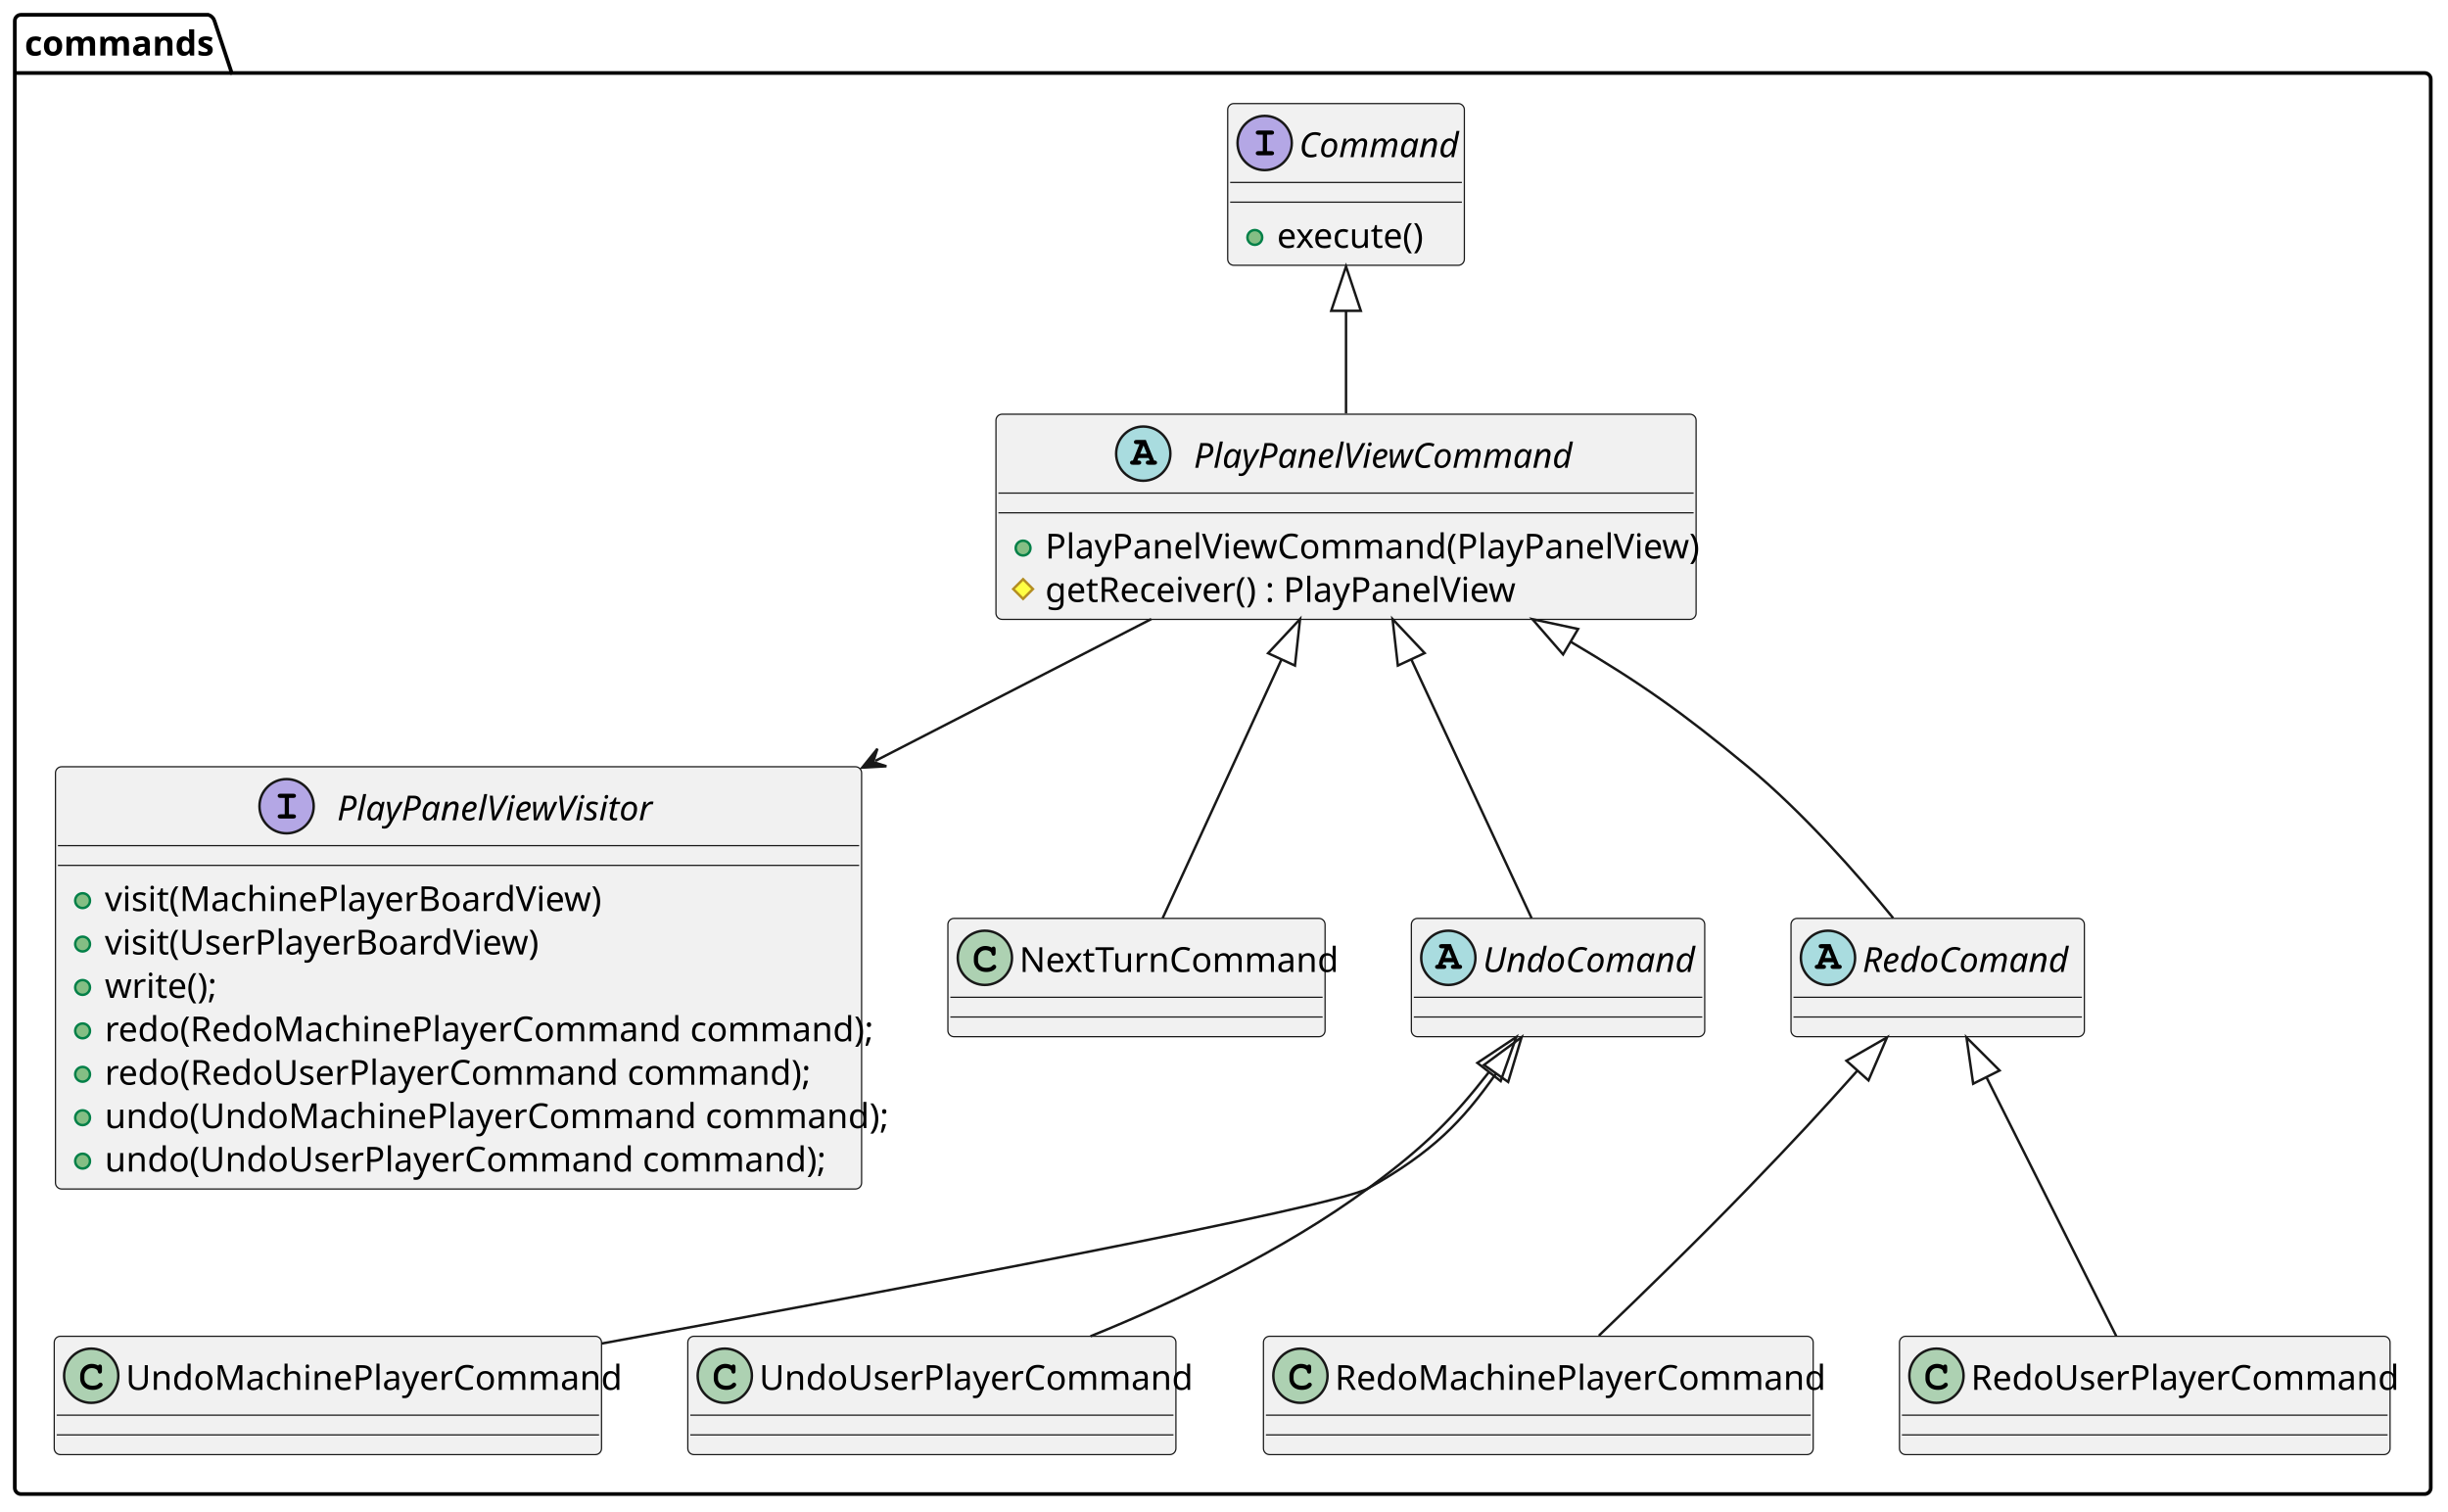
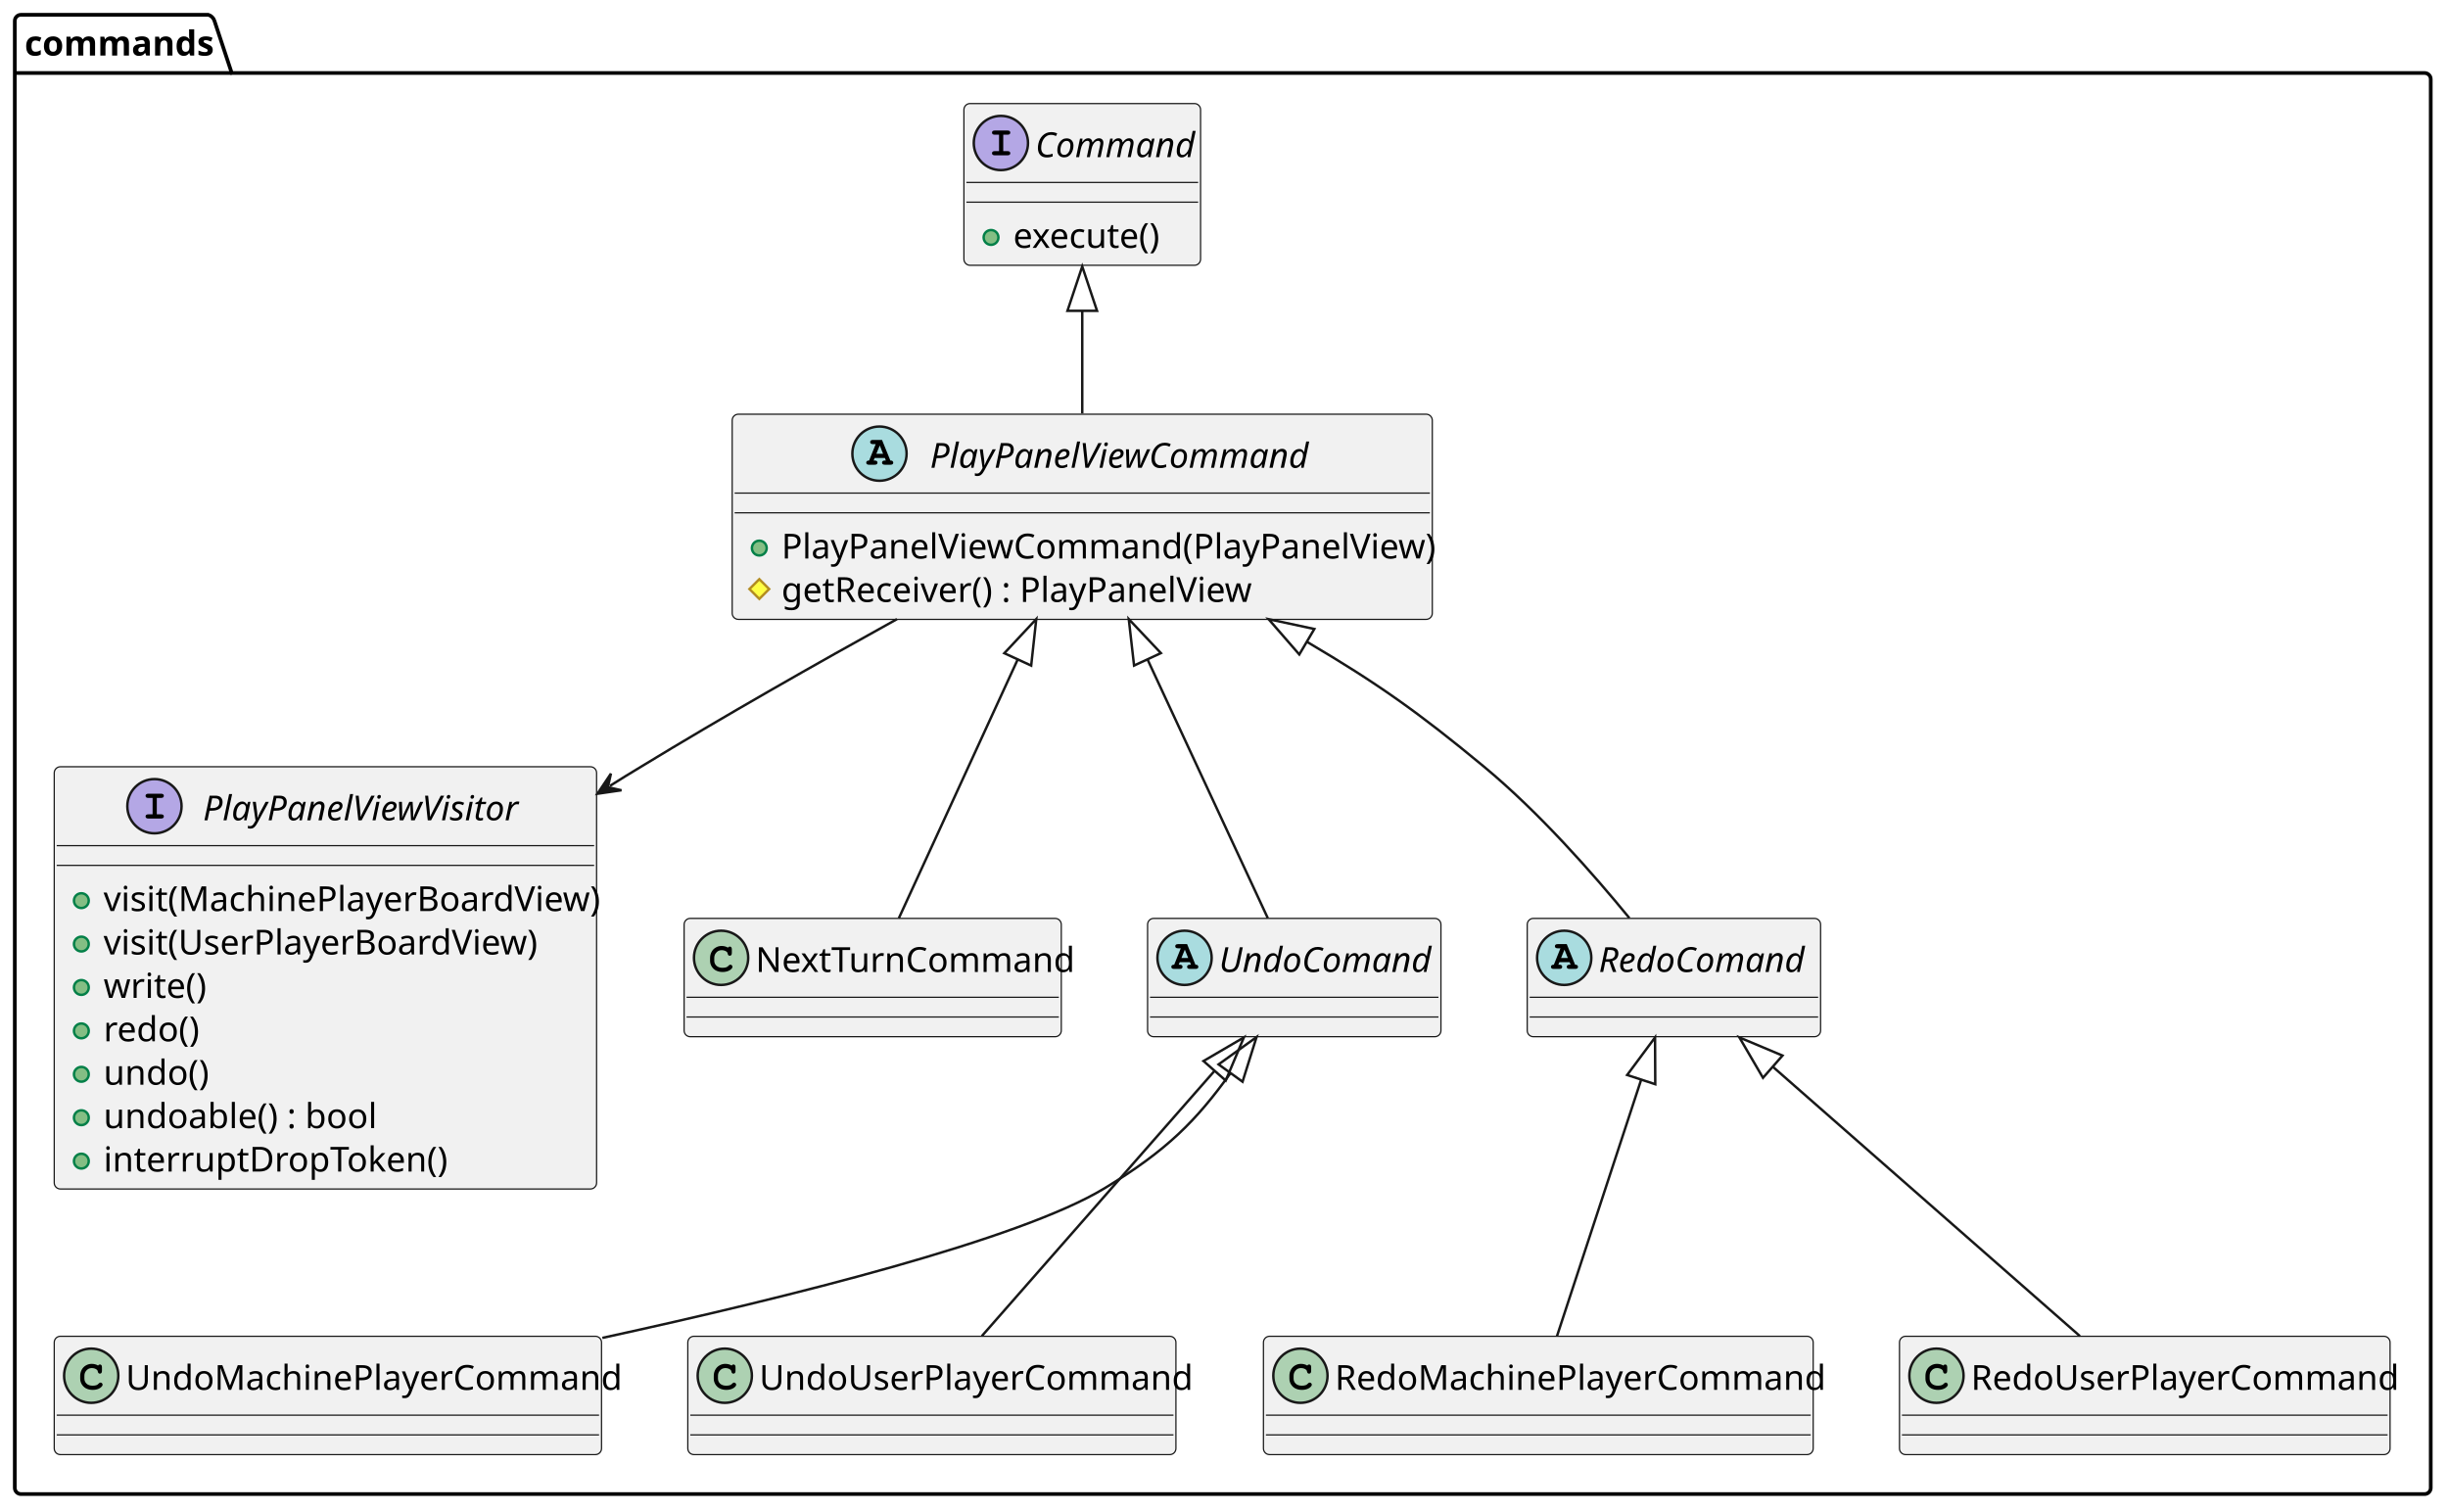
<svg xmlns="http://www.w3.org/2000/svg" contentStyleType="text/css" height="613px" preserveAspectRatio="none" style="width:993px;height:613px;background:#FFFFFF;" version="1.1" viewBox="0 0 993 613" width="993px" zoomAndPan="magnify">
  <defs />
  <g>
    <g id="cluster_commands">
      <path d="M8.5,6 L84.5,6 A3.75,3.75 0 0 1 87,8.5 L94,29.609 L983.5,29.609 A2.5,2.5 0 0 1 986,32.109 L986,603.5 A2.5,2.5 0 0 1 983.5,606 L8.5,606 A2.5,2.5 0 0 1 6,603.5 L6,8.5 A2.5,2.5 0 0 1 8.5,6 " fill="none" style="stroke:#000000;stroke-width:1.5;" />
      <line style="stroke:#000000;stroke-width:1.5;" x1="6" x2="94" y1="29.609" y2="29.609" />
      <text fill="#000000" font-family="sans-serif" font-size="14" font-weight="bold" lengthAdjust="spacing" textLength="75" x="10" y="22.533">commands</text>
    </g>
    <g id="elem_PlayPanelViewVisitor">
-       <rect codeLine="2" fill="#F1F1F1" height="171.266" id="PlayPanelViewVisitor" rx="2.5" ry="2.5" style="stroke:#181818;stroke-width:0.5;" width="327" x="22.5" y="311" />
-       <ellipse cx="116.25" cy="327" fill="#B4A7E5" rx="11" ry="11" style="stroke:#181818;stroke-width:1.0;" />
-       <path d="M117.203,323.641 L117.203,330.297 L118.922,330.297 Q119.531,330.297 119.797,330.531 Q120.062,330.766 120.062,331.156 Q120.062,331.531 119.797,331.766 Q119.531,332 118.922,332 L113.781,332 Q113.172,332 112.906,331.766 Q112.641,331.531 112.641,331.141 Q112.641,330.766 112.906,330.531 Q113.172,330.297 113.781,330.297 L115.5,330.297 L115.5,323.641 L113.781,323.641 Q113.172,323.641 112.906,323.406 Q112.641,323.172 112.641,322.781 Q112.641,322.406 112.906,322.172 Q113.172,321.938 113.781,321.938 L118.922,321.938 Q119.531,321.938 119.797,322.172 Q120.062,322.406 120.062,322.781 Q120.062,323.172 119.797,323.406 Q119.531,323.641 118.922,323.641 L117.203,323.641 Z " fill="#000000" />
-       <text fill="#000000" font-family="sans-serif" font-size="14" font-style="italic" lengthAdjust="spacing" textLength="131" x="136.75" y="332.728">PlayPanelViewVisitor</text>
-       <line style="stroke:#181818;stroke-width:0.5;" x1="23.5" x2="348.5" y1="343" y2="343" />
-       <line style="stroke:#181818;stroke-width:0.5;" x1="23.5" x2="348.5" y1="351" y2="351" />
-       <ellipse cx="33.5" cy="365.305" fill="#84BE84" rx="3" ry="3" style="stroke:#038048;stroke-width:1.0;" />
-       <text fill="#000000" font-family="sans-serif" font-size="14" lengthAdjust="spacing" textLength="194" x="42.5" y="369.533">visit(MachinePlayerBoardView)</text>
-       <ellipse cx="33.5" cy="382.914" fill="#84BE84" rx="3" ry="3" style="stroke:#038048;stroke-width:1.0;" />
-       <text fill="#000000" font-family="sans-serif" font-size="14" lengthAdjust="spacing" textLength="170" x="42.5" y="387.143">visit(UserPlayerBoardView)</text>
-       <ellipse cx="33.5" cy="400.523" fill="#84BE84" rx="3" ry="3" style="stroke:#038048;stroke-width:1.0;" />
-       <text fill="#000000" font-family="sans-serif" font-size="14" lengthAdjust="spacing" textLength="43" x="42.5" y="404.752">write();</text>
-       <ellipse cx="33.5" cy="418.133" fill="#84BE84" rx="3" ry="3" style="stroke:#038048;stroke-width:1.0;" />
-       <text fill="#000000" font-family="sans-serif" font-size="14" lengthAdjust="spacing" textLength="299" x="42.5" y="422.361">redo(RedoMachinePlayerCommand command);</text>
-       <ellipse cx="33.5" cy="435.742" fill="#84BE84" rx="3" ry="3" style="stroke:#038048;stroke-width:1.0;" />
-       <text fill="#000000" font-family="sans-serif" font-size="14" lengthAdjust="spacing" textLength="275" x="42.5" y="439.971">redo(RedoUserPlayerCommand command);</text>
-       <ellipse cx="33.5" cy="453.352" fill="#84BE84" rx="3" ry="3" style="stroke:#038048;stroke-width:1.0;" />
-       <text fill="#000000" font-family="sans-serif" font-size="14" lengthAdjust="spacing" textLength="301" x="42.5" y="457.58">undo(UndoMachinePlayerCommand command);</text>
-       <ellipse cx="33.5" cy="470.961" fill="#84BE84" rx="3" ry="3" style="stroke:#038048;stroke-width:1.0;" />
-       <text fill="#000000" font-family="sans-serif" font-size="14" lengthAdjust="spacing" textLength="277" x="42.5" y="475.19">undo(UndoUserPlayerCommand command);</text>
+       <rect codeLine="2" fill="#F1F1F1" height="171.266" id="PlayPanelViewVisitor" rx="2.5" ry="2.5" style="stroke:#181818;stroke-width:0.5;" width="220" x="22" y="311" />
+       <ellipse cx="62.65" cy="327" fill="#B4A7E5" rx="11" ry="11" style="stroke:#181818;stroke-width:1.0;" />
+       <path d="M63.603,323.641 L63.603,330.297 L65.322,330.297 Q65.931,330.297 66.197,330.531 Q66.463,330.766 66.463,331.156 Q66.463,331.531 66.197,331.766 Q65.931,332 65.322,332 L60.181,332 Q59.572,332 59.306,331.766 Q59.041,331.531 59.041,331.141 Q59.041,330.766 59.306,330.531 Q59.572,330.297 60.181,330.297 L61.9,330.297 L61.9,323.641 L60.181,323.641 Q59.572,323.641 59.306,323.406 Q59.041,323.172 59.041,322.781 Q59.041,322.406 59.306,322.172 Q59.572,321.938 60.181,321.938 L65.322,321.938 Q65.931,321.938 66.197,322.172 Q66.463,322.406 66.463,322.781 Q66.463,323.172 66.197,323.406 Q65.931,323.641 65.322,323.641 L63.603,323.641 Z " fill="#000000" />
+       <text fill="#000000" font-family="sans-serif" font-size="14" font-style="italic" lengthAdjust="spacing" textLength="131" x="82.35" y="332.728">PlayPanelViewVisitor</text>
+       <line style="stroke:#181818;stroke-width:0.5;" x1="23" x2="241" y1="343" y2="343" />
+       <line style="stroke:#181818;stroke-width:0.5;" x1="23" x2="241" y1="351" y2="351" />
+       <ellipse cx="33" cy="365.305" fill="#84BE84" rx="3" ry="3" style="stroke:#038048;stroke-width:1.0;" />
+       <text fill="#000000" font-family="sans-serif" font-size="14" lengthAdjust="spacing" textLength="194" x="42" y="369.533">visit(MachinePlayerBoardView)</text>
+       <ellipse cx="33" cy="382.914" fill="#84BE84" rx="3" ry="3" style="stroke:#038048;stroke-width:1.0;" />
+       <text fill="#000000" font-family="sans-serif" font-size="14" lengthAdjust="spacing" textLength="170" x="42" y="387.143">visit(UserPlayerBoardView)</text>
+       <ellipse cx="33" cy="400.523" fill="#84BE84" rx="3" ry="3" style="stroke:#038048;stroke-width:1.0;" />
+       <text fill="#000000" font-family="sans-serif" font-size="14" lengthAdjust="spacing" textLength="39" x="42" y="404.752">write()</text>
+       <ellipse cx="33" cy="418.133" fill="#84BE84" rx="3" ry="3" style="stroke:#038048;stroke-width:1.0;" />
+       <text fill="#000000" font-family="sans-serif" font-size="14" lengthAdjust="spacing" textLength="39" x="42" y="422.361">redo()</text>
+       <ellipse cx="33" cy="435.742" fill="#84BE84" rx="3" ry="3" style="stroke:#038048;stroke-width:1.0;" />
+       <text fill="#000000" font-family="sans-serif" font-size="14" lengthAdjust="spacing" textLength="42" x="42" y="439.971">undo()</text>
+       <ellipse cx="33" cy="453.352" fill="#84BE84" rx="3" ry="3" style="stroke:#038048;stroke-width:1.0;" />
+       <text fill="#000000" font-family="sans-serif" font-size="14" lengthAdjust="spacing" textLength="108" x="42" y="457.58">undoable() : bool</text>
+       <ellipse cx="33" cy="470.961" fill="#84BE84" rx="3" ry="3" style="stroke:#038048;stroke-width:1.0;" />
+       <text fill="#000000" font-family="sans-serif" font-size="14" lengthAdjust="spacing" textLength="134" x="42" y="475.19">interruptDropToken()</text>
    </g>
    <g id="elem_Command">
-       <rect codeLine="12" fill="#F1F1F1" height="65.609" id="Command" rx="2.5" ry="2.5" style="stroke:#181818;stroke-width:0.5;" width="96" x="498" y="42" />
-       <ellipse cx="513" cy="58" fill="#B4A7E5" rx="11" ry="11" style="stroke:#181818;stroke-width:1.0;" />
-       <path d="M513.953,54.641 L513.953,61.297 L515.672,61.297 Q516.281,61.297 516.547,61.531 Q516.812,61.766 516.812,62.156 Q516.812,62.531 516.547,62.766 Q516.281,63 515.672,63 L510.531,63 Q509.922,63 509.656,62.766 Q509.391,62.531 509.391,62.141 Q509.391,61.766 509.656,61.531 Q509.922,61.297 510.531,61.297 L512.25,61.297 L512.25,54.641 L510.531,54.641 Q509.922,54.641 509.656,54.406 Q509.391,54.172 509.391,53.781 Q509.391,53.406 509.656,53.172 Q509.922,52.938 510.531,52.938 L515.672,52.938 Q516.281,52.938 516.547,53.172 Q516.812,53.406 516.812,53.781 Q516.812,54.172 516.547,54.406 Q516.281,54.641 515.672,54.641 L513.953,54.641 Z " fill="#000000" />
-       <text fill="#000000" font-family="sans-serif" font-size="14" font-style="italic" lengthAdjust="spacing" textLength="64" x="527" y="63.728">Command</text>
-       <line style="stroke:#181818;stroke-width:0.5;" x1="499" x2="593" y1="74" y2="74" />
-       <line style="stroke:#181818;stroke-width:0.5;" x1="499" x2="593" y1="82" y2="82" />
-       <ellipse cx="509" cy="96.305" fill="#84BE84" rx="3" ry="3" style="stroke:#038048;stroke-width:1.0;" />
-       <text fill="#000000" font-family="sans-serif" font-size="14" lengthAdjust="spacing" textLength="59" x="518" y="100.533">execute()</text>
+       <rect codeLine="12" fill="#F1F1F1" height="65.609" id="Command" rx="2.5" ry="2.5" style="stroke:#181818;stroke-width:0.5;" width="96" x="391" y="42" />
+       <ellipse cx="406" cy="58" fill="#B4A7E5" rx="11" ry="11" style="stroke:#181818;stroke-width:1.0;" />
+       <path d="M406.953,54.641 L406.953,61.297 L408.672,61.297 Q409.281,61.297 409.547,61.531 Q409.812,61.766 409.812,62.156 Q409.812,62.531 409.547,62.766 Q409.281,63 408.672,63 L403.531,63 Q402.922,63 402.656,62.766 Q402.391,62.531 402.391,62.141 Q402.391,61.766 402.656,61.531 Q402.922,61.297 403.531,61.297 L405.25,61.297 L405.25,54.641 L403.531,54.641 Q402.922,54.641 402.656,54.406 Q402.391,54.172 402.391,53.781 Q402.391,53.406 402.656,53.172 Q402.922,52.938 403.531,52.938 L408.672,52.938 Q409.281,52.938 409.547,53.172 Q409.812,53.406 409.812,53.781 Q409.812,54.172 409.547,54.406 Q409.281,54.641 408.672,54.641 L406.953,54.641 Z " fill="#000000" />
+       <text fill="#000000" font-family="sans-serif" font-size="14" font-style="italic" lengthAdjust="spacing" textLength="64" x="420" y="63.728">Command</text>
+       <line style="stroke:#181818;stroke-width:0.5;" x1="392" x2="486" y1="74" y2="74" />
+       <line style="stroke:#181818;stroke-width:0.5;" x1="392" x2="486" y1="82" y2="82" />
+       <ellipse cx="402" cy="96.305" fill="#84BE84" rx="3" ry="3" style="stroke:#038048;stroke-width:1.0;" />
+       <text fill="#000000" font-family="sans-serif" font-size="14" lengthAdjust="spacing" textLength="59" x="411" y="100.533">execute()</text>
    </g>
    <g id="elem_PlayPanelViewCommand">
-       <rect codeLine="15" fill="#F1F1F1" height="83.219" id="PlayPanelViewCommand" rx="2.5" ry="2.5" style="stroke:#181818;stroke-width:0.5;" width="284" x="404" y="168" />
-       <ellipse cx="463.75" cy="184" fill="#A9DCDF" rx="11" ry="11" style="stroke:#181818;stroke-width:1.0;" />
-       <path d="M465.938,185.766 L461.797,185.766 L461.375,186.797 L461.797,186.797 Q462.406,186.797 462.672,187.031 Q462.938,187.266 462.938,187.656 Q462.938,188.031 462.672,188.266 Q462.406,188.5 461.797,188.5 L459.5,188.5 Q458.891,188.5 458.641,188.266 Q458.375,188.031 458.375,187.641 Q458.375,187.266 458.656,187.031 Q458.922,186.781 459.547,186.797 L462.219,180.141 L461.109,180.141 Q460.5,180.141 460.234,179.906 Q459.969,179.672 459.969,179.281 Q459.969,178.906 460.234,178.672 Q460.5,178.438 461.109,178.438 L464.781,178.438 L468.172,186.797 Q468.766,186.797 468.953,186.938 Q469.344,187.203 469.344,187.656 Q469.344,188.031 469.078,188.266 Q468.828,188.5 468.219,188.5 L465.922,188.5 Q465.312,188.5 465.047,188.266 Q464.781,188.031 464.781,187.641 Q464.781,187.266 465.047,187.031 Q465.312,186.797 465.922,186.797 L466.344,186.797 L465.938,185.766 Z M465.219,184.062 L463.859,180.688 L462.484,184.062 L465.219,184.062 Z " fill="#000000" />
-       <text fill="#000000" font-family="sans-serif" font-size="14" font-style="italic" lengthAdjust="spacing" textLength="156" x="484.25" y="189.728">PlayPanelViewCommand</text>
-       <line style="stroke:#181818;stroke-width:0.5;" x1="405" x2="687" y1="200" y2="200" />
-       <line style="stroke:#181818;stroke-width:0.5;" x1="405" x2="687" y1="208" y2="208" />
-       <ellipse cx="415" cy="222.305" fill="#84BE84" rx="3" ry="3" style="stroke:#038048;stroke-width:1.0;" />
-       <text fill="#000000" font-family="sans-serif" font-size="14" lengthAdjust="spacing" textLength="258" x="424" y="226.533">PlayPanelViewCommand(PlayPanelView)</text>
-       <polygon fill="#FFFF44" points="415,234.914,419,238.914,415,242.914,411,238.914" style="stroke:#B38D22;stroke-width:1.0;" />
-       <text fill="#000000" font-family="sans-serif" font-size="14" lengthAdjust="spacing" textLength="190" x="424" y="244.143">getReceiver() : PlayPanelView</text>
+       <rect codeLine="15" fill="#F1F1F1" height="83.219" id="PlayPanelViewCommand" rx="2.5" ry="2.5" style="stroke:#181818;stroke-width:0.5;" width="284" x="297" y="168" />
+       <ellipse cx="356.75" cy="184" fill="#A9DCDF" rx="11" ry="11" style="stroke:#181818;stroke-width:1.0;" />
+       <path d="M358.938,185.766 L354.797,185.766 L354.375,186.797 L354.797,186.797 Q355.406,186.797 355.672,187.031 Q355.938,187.266 355.938,187.656 Q355.938,188.031 355.672,188.266 Q355.406,188.5 354.797,188.5 L352.5,188.5 Q351.891,188.5 351.641,188.266 Q351.375,188.031 351.375,187.641 Q351.375,187.266 351.656,187.031 Q351.922,186.781 352.547,186.797 L355.219,180.141 L354.109,180.141 Q353.5,180.141 353.234,179.906 Q352.969,179.672 352.969,179.281 Q352.969,178.906 353.234,178.672 Q353.5,178.438 354.109,178.438 L357.781,178.438 L361.172,186.797 Q361.766,186.797 361.953,186.938 Q362.344,187.203 362.344,187.656 Q362.344,188.031 362.078,188.266 Q361.828,188.5 361.219,188.5 L358.922,188.5 Q358.312,188.5 358.047,188.266 Q357.781,188.031 357.781,187.641 Q357.781,187.266 358.047,187.031 Q358.312,186.797 358.922,186.797 L359.344,186.797 L358.938,185.766 Z M358.219,184.062 L356.859,180.688 L355.484,184.062 L358.219,184.062 Z " fill="#000000" />
+       <text fill="#000000" font-family="sans-serif" font-size="14" font-style="italic" lengthAdjust="spacing" textLength="156" x="377.25" y="189.728">PlayPanelViewCommand</text>
+       <line style="stroke:#181818;stroke-width:0.5;" x1="298" x2="580" y1="200" y2="200" />
+       <line style="stroke:#181818;stroke-width:0.5;" x1="298" x2="580" y1="208" y2="208" />
+       <ellipse cx="308" cy="222.305" fill="#84BE84" rx="3" ry="3" style="stroke:#038048;stroke-width:1.0;" />
+       <text fill="#000000" font-family="sans-serif" font-size="14" lengthAdjust="spacing" textLength="258" x="317" y="226.533">PlayPanelViewCommand(PlayPanelView)</text>
+       <polygon fill="#FFFF44" points="308,234.914,312,238.914,308,242.914,304,238.914" style="stroke:#B38D22;stroke-width:1.0;" />
+       <text fill="#000000" font-family="sans-serif" font-size="14" lengthAdjust="spacing" textLength="190" x="317" y="244.143">getReceiver() : PlayPanelView</text>
    </g>
    <g id="elem_NextTurnCommand">
-       <rect codeLine="20" fill="#F1F1F1" height="48" id="NextTurnCommand" rx="2.5" ry="2.5" style="stroke:#181818;stroke-width:0.5;" width="153" x="384.5" y="372.5" />
-       <ellipse cx="399.5" cy="388.5" fill="#ADD1B2" rx="11" ry="11" style="stroke:#181818;stroke-width:1.0;" />
-       <path d="M402.266,384.375 Q402.422,384.156 402.609,384.047 Q402.797,383.938 403.016,383.938 Q403.391,383.938 403.625,384.203 Q403.859,384.453 403.859,385.062 L403.859,386.516 Q403.859,387.125 403.625,387.391 Q403.391,387.656 403.016,387.656 Q402.672,387.656 402.469,387.453 Q402.266,387.266 402.156,386.75 Q402.109,386.391 401.922,386.203 Q401.594,385.828 400.984,385.609 Q400.375,385.391 399.75,385.391 Q398.984,385.391 398.344,385.719 Q397.719,386.047 397.219,386.797 Q396.734,387.547 396.734,388.578 L396.734,389.672 Q396.734,390.906 397.625,391.734 Q398.516,392.547 400.109,392.547 Q401.047,392.547 401.703,392.297 Q402.094,392.141 402.516,391.703 Q402.781,391.438 402.922,391.359 Q403.078,391.281 403.281,391.281 Q403.609,391.281 403.859,391.547 Q404.125,391.797 404.125,392.141 Q404.125,392.484 403.781,392.891 Q403.281,393.469 402.484,393.797 Q401.406,394.25 400.109,394.25 Q398.594,394.25 397.391,393.625 Q396.406,393.125 395.719,392.062 Q395.031,390.984 395.031,389.703 L395.031,388.547 Q395.031,387.219 395.641,386.078 Q396.266,384.922 397.359,384.312 Q398.453,383.688 399.688,383.688 Q400.422,383.688 401.062,383.859 Q401.719,384.016 402.266,384.375 Z " fill="#000000" />
-       <text fill="#000000" font-family="sans-serif" font-size="14" lengthAdjust="spacing" textLength="121" x="413.5" y="394.228">NextTurnCommand</text>
-       <line style="stroke:#181818;stroke-width:0.5;" x1="385.5" x2="536.5" y1="404.5" y2="404.5" />
-       <line style="stroke:#181818;stroke-width:0.5;" x1="385.5" x2="536.5" y1="412.5" y2="412.5" />
+       <rect codeLine="20" fill="#F1F1F1" height="48" id="NextTurnCommand" rx="2.5" ry="2.5" style="stroke:#181818;stroke-width:0.5;" width="153" x="277.5" y="372.5" />
+       <ellipse cx="292.5" cy="388.5" fill="#ADD1B2" rx="11" ry="11" style="stroke:#181818;stroke-width:1.0;" />
+       <path d="M295.266,384.375 Q295.422,384.156 295.609,384.047 Q295.797,383.938 296.016,383.938 Q296.391,383.938 296.625,384.203 Q296.859,384.453 296.859,385.062 L296.859,386.516 Q296.859,387.125 296.625,387.391 Q296.391,387.656 296.016,387.656 Q295.672,387.656 295.469,387.453 Q295.266,387.266 295.156,386.75 Q295.109,386.391 294.922,386.203 Q294.594,385.828 293.984,385.609 Q293.375,385.391 292.75,385.391 Q291.984,385.391 291.344,385.719 Q290.719,386.047 290.219,386.797 Q289.734,387.547 289.734,388.578 L289.734,389.672 Q289.734,390.906 290.625,391.734 Q291.516,392.547 293.109,392.547 Q294.047,392.547 294.703,392.297 Q295.094,392.141 295.516,391.703 Q295.781,391.438 295.922,391.359 Q296.078,391.281 296.281,391.281 Q296.609,391.281 296.859,391.547 Q297.125,391.797 297.125,392.141 Q297.125,392.484 296.781,392.891 Q296.281,393.469 295.484,393.797 Q294.406,394.25 293.109,394.25 Q291.594,394.25 290.391,393.625 Q289.406,393.125 288.719,392.062 Q288.031,390.984 288.031,389.703 L288.031,388.547 Q288.031,387.219 288.641,386.078 Q289.266,384.922 290.359,384.312 Q291.453,383.688 292.688,383.688 Q293.422,383.688 294.062,383.859 Q294.719,384.016 295.266,384.375 Z " fill="#000000" />
+       <text fill="#000000" font-family="sans-serif" font-size="14" lengthAdjust="spacing" textLength="121" x="306.5" y="394.228">NextTurnCommand</text>
+       <line style="stroke:#181818;stroke-width:0.5;" x1="278.5" x2="429.5" y1="404.5" y2="404.5" />
+       <line style="stroke:#181818;stroke-width:0.5;" x1="278.5" x2="429.5" y1="412.5" y2="412.5" />
    </g>
    <g id="elem_UndoComand">
-       <rect codeLine="21" fill="#F1F1F1" height="48" id="UndoComand" rx="2.5" ry="2.5" style="stroke:#181818;stroke-width:0.5;" width="119" x="572.5" y="372.5" />
-       <ellipse cx="587.5" cy="388.5" fill="#A9DCDF" rx="11" ry="11" style="stroke:#181818;stroke-width:1.0;" />
-       <path d="M589.688,390.266 L585.547,390.266 L585.125,391.297 L585.547,391.297 Q586.156,391.297 586.422,391.531 Q586.688,391.766 586.688,392.156 Q586.688,392.531 586.422,392.766 Q586.156,393 585.547,393 L583.25,393 Q582.641,393 582.391,392.766 Q582.125,392.531 582.125,392.141 Q582.125,391.766 582.406,391.531 Q582.672,391.281 583.297,391.297 L585.969,384.641 L584.859,384.641 Q584.25,384.641 583.984,384.406 Q583.719,384.172 583.719,383.781 Q583.719,383.406 583.984,383.172 Q584.25,382.938 584.859,382.938 L588.531,382.938 L591.922,391.297 Q592.516,391.297 592.703,391.438 Q593.094,391.703 593.094,392.156 Q593.094,392.531 592.828,392.766 Q592.578,393 591.969,393 L589.672,393 Q589.062,393 588.797,392.766 Q588.531,392.531 588.531,392.141 Q588.531,391.766 588.797,391.531 Q589.062,391.297 589.672,391.297 L590.094,391.297 L589.688,390.266 Z M588.969,388.562 L587.609,385.188 L586.234,388.562 L588.969,388.562 Z " fill="#000000" />
-       <text fill="#000000" font-family="sans-serif" font-size="14" font-style="italic" lengthAdjust="spacing" textLength="87" x="601.5" y="394.228">UndoComand</text>
-       <line style="stroke:#181818;stroke-width:0.5;" x1="573.5" x2="690.5" y1="404.5" y2="404.5" />
-       <line style="stroke:#181818;stroke-width:0.5;" x1="573.5" x2="690.5" y1="412.5" y2="412.5" />
+       <rect codeLine="21" fill="#F1F1F1" height="48" id="UndoComand" rx="2.5" ry="2.5" style="stroke:#181818;stroke-width:0.5;" width="119" x="465.5" y="372.5" />
+       <ellipse cx="480.5" cy="388.5" fill="#A9DCDF" rx="11" ry="11" style="stroke:#181818;stroke-width:1.0;" />
+       <path d="M482.688,390.266 L478.547,390.266 L478.125,391.297 L478.547,391.297 Q479.156,391.297 479.422,391.531 Q479.688,391.766 479.688,392.156 Q479.688,392.531 479.422,392.766 Q479.156,393 478.547,393 L476.25,393 Q475.641,393 475.391,392.766 Q475.125,392.531 475.125,392.141 Q475.125,391.766 475.406,391.531 Q475.672,391.281 476.297,391.297 L478.969,384.641 L477.859,384.641 Q477.25,384.641 476.984,384.406 Q476.719,384.172 476.719,383.781 Q476.719,383.406 476.984,383.172 Q477.25,382.938 477.859,382.938 L481.531,382.938 L484.922,391.297 Q485.516,391.297 485.703,391.438 Q486.094,391.703 486.094,392.156 Q486.094,392.531 485.828,392.766 Q485.578,393 484.969,393 L482.672,393 Q482.062,393 481.797,392.766 Q481.531,392.531 481.531,392.141 Q481.531,391.766 481.797,391.531 Q482.062,391.297 482.672,391.297 L483.094,391.297 L482.688,390.266 Z M481.969,388.562 L480.609,385.188 L479.234,388.562 L481.969,388.562 Z " fill="#000000" />
+       <text fill="#000000" font-family="sans-serif" font-size="14" font-style="italic" lengthAdjust="spacing" textLength="87" x="494.5" y="394.228">UndoComand</text>
+       <line style="stroke:#181818;stroke-width:0.5;" x1="466.5" x2="583.5" y1="404.5" y2="404.5" />
+       <line style="stroke:#181818;stroke-width:0.5;" x1="466.5" x2="583.5" y1="412.5" y2="412.5" />
    </g>
    <g id="elem_RedoComand">
-       <rect codeLine="22" fill="#F1F1F1" height="48" id="RedoComand" rx="2.5" ry="2.5" style="stroke:#181818;stroke-width:0.5;" width="119" x="726.5" y="372.5" />
-       <ellipse cx="741.5" cy="388.5" fill="#A9DCDF" rx="11" ry="11" style="stroke:#181818;stroke-width:1.0;" />
-       <path d="M743.688,390.266 L739.547,390.266 L739.125,391.297 L739.547,391.297 Q740.156,391.297 740.422,391.531 Q740.688,391.766 740.688,392.156 Q740.688,392.531 740.422,392.766 Q740.156,393 739.547,393 L737.25,393 Q736.641,393 736.391,392.766 Q736.125,392.531 736.125,392.141 Q736.125,391.766 736.406,391.531 Q736.672,391.281 737.297,391.297 L739.969,384.641 L738.859,384.641 Q738.25,384.641 737.984,384.406 Q737.719,384.172 737.719,383.781 Q737.719,383.406 737.984,383.172 Q738.25,382.938 738.859,382.938 L742.531,382.938 L745.922,391.297 Q746.516,391.297 746.703,391.438 Q747.094,391.703 747.094,392.156 Q747.094,392.531 746.828,392.766 Q746.578,393 745.969,393 L743.672,393 Q743.062,393 742.797,392.766 Q742.531,392.531 742.531,392.141 Q742.531,391.766 742.797,391.531 Q743.062,391.297 743.672,391.297 L744.094,391.297 L743.688,390.266 Z M742.969,388.562 L741.609,385.188 L740.234,388.562 L742.969,388.562 Z " fill="#000000" />
-       <text fill="#000000" font-family="sans-serif" font-size="14" font-style="italic" lengthAdjust="spacing" textLength="87" x="755.5" y="394.228">RedoComand</text>
-       <line style="stroke:#181818;stroke-width:0.5;" x1="727.5" x2="844.5" y1="404.5" y2="404.5" />
-       <line style="stroke:#181818;stroke-width:0.5;" x1="727.5" x2="844.5" y1="412.5" y2="412.5" />
+       <rect codeLine="22" fill="#F1F1F1" height="48" id="RedoComand" rx="2.5" ry="2.5" style="stroke:#181818;stroke-width:0.5;" width="119" x="619.5" y="372.5" />
+       <ellipse cx="634.5" cy="388.5" fill="#A9DCDF" rx="11" ry="11" style="stroke:#181818;stroke-width:1.0;" />
+       <path d="M636.688,390.266 L632.547,390.266 L632.125,391.297 L632.547,391.297 Q633.156,391.297 633.422,391.531 Q633.688,391.766 633.688,392.156 Q633.688,392.531 633.422,392.766 Q633.156,393 632.547,393 L630.25,393 Q629.641,393 629.391,392.766 Q629.125,392.531 629.125,392.141 Q629.125,391.766 629.406,391.531 Q629.672,391.281 630.297,391.297 L632.969,384.641 L631.859,384.641 Q631.25,384.641 630.984,384.406 Q630.719,384.172 630.719,383.781 Q630.719,383.406 630.984,383.172 Q631.25,382.938 631.859,382.938 L635.531,382.938 L638.922,391.297 Q639.516,391.297 639.703,391.438 Q640.094,391.703 640.094,392.156 Q640.094,392.531 639.828,392.766 Q639.578,393 638.969,393 L636.672,393 Q636.062,393 635.797,392.766 Q635.531,392.531 635.531,392.141 Q635.531,391.766 635.797,391.531 Q636.062,391.297 636.672,391.297 L637.094,391.297 L636.688,390.266 Z M635.969,388.562 L634.609,385.188 L633.234,388.562 L635.969,388.562 Z " fill="#000000" />
+       <text fill="#000000" font-family="sans-serif" font-size="14" font-style="italic" lengthAdjust="spacing" textLength="87" x="648.5" y="394.228">RedoComand</text>
+       <line style="stroke:#181818;stroke-width:0.5;" x1="620.5" x2="737.5" y1="404.5" y2="404.5" />
+       <line style="stroke:#181818;stroke-width:0.5;" x1="620.5" x2="737.5" y1="412.5" y2="412.5" />
    </g>
    <g id="elem_RedoMachinePlayerCommand">
      <rect codeLine="23" fill="#F1F1F1" height="48" id="RedoMachinePlayerCommand" rx="2.5" ry="2.5" style="stroke:#181818;stroke-width:0.5;" width="223" x="512.5" y="542" />
      <ellipse cx="527.5" cy="558" fill="#ADD1B2" rx="11" ry="11" style="stroke:#181818;stroke-width:1.0;" />
      <path d="M530.266,553.875 Q530.422,553.656 530.609,553.547 Q530.797,553.438 531.016,553.438 Q531.391,553.438 531.625,553.703 Q531.859,553.953 531.859,554.562 L531.859,556.016 Q531.859,556.625 531.625,556.891 Q531.391,557.156 531.016,557.156 Q530.672,557.156 530.469,556.953 Q530.266,556.766 530.156,556.25 Q530.109,555.891 529.922,555.703 Q529.594,555.328 528.984,555.109 Q528.375,554.891 527.75,554.891 Q526.984,554.891 526.344,555.219 Q525.719,555.547 525.219,556.297 Q524.734,557.047 524.734,558.078 L524.734,559.172 Q524.734,560.406 525.625,561.234 Q526.516,562.047 528.109,562.047 Q529.047,562.047 529.703,561.797 Q530.094,561.641 530.516,561.203 Q530.781,560.938 530.922,560.859 Q531.078,560.781 531.281,560.781 Q531.609,560.781 531.859,561.047 Q532.125,561.297 532.125,561.641 Q532.125,561.984 531.781,562.391 Q531.281,562.969 530.484,563.297 Q529.406,563.75 528.109,563.75 Q526.594,563.75 525.391,563.125 Q524.406,562.625 523.719,561.562 Q523.031,560.484 523.031,559.203 L523.031,558.047 Q523.031,556.719 523.641,555.578 Q524.266,554.422 525.359,553.812 Q526.453,553.188 527.688,553.188 Q528.422,553.188 529.062,553.359 Q529.719,553.516 530.266,553.875 Z " fill="#000000" />
      <text fill="#000000" font-family="sans-serif" font-size="14" lengthAdjust="spacing" textLength="191" x="541.5" y="563.729">RedoMachinePlayerCommand</text>
      <line style="stroke:#181818;stroke-width:0.5;" x1="513.5" x2="734.5" y1="574" y2="574" />
      <line style="stroke:#181818;stroke-width:0.5;" x1="513.5" x2="734.5" y1="582" y2="582" />
    </g>
    <g id="elem_UndoMachinePlayerCommand">
      <rect codeLine="24" fill="#F1F1F1" height="48" id="UndoMachinePlayerCommand" rx="2.5" ry="2.5" style="stroke:#181818;stroke-width:0.5;" width="222" x="22" y="542" />
      <ellipse cx="37" cy="558" fill="#ADD1B2" rx="11" ry="11" style="stroke:#181818;stroke-width:1.0;" />
      <path d="M39.766,553.875 Q39.922,553.656 40.109,553.547 Q40.297,553.438 40.516,553.438 Q40.891,553.438 41.125,553.703 Q41.359,553.953 41.359,554.562 L41.359,556.016 Q41.359,556.625 41.125,556.891 Q40.891,557.156 40.516,557.156 Q40.172,557.156 39.969,556.953 Q39.766,556.766 39.656,556.25 Q39.609,555.891 39.422,555.703 Q39.094,555.328 38.484,555.109 Q37.875,554.891 37.25,554.891 Q36.484,554.891 35.844,555.219 Q35.219,555.547 34.719,556.297 Q34.234,557.047 34.234,558.078 L34.234,559.172 Q34.234,560.406 35.125,561.234 Q36.016,562.047 37.609,562.047 Q38.547,562.047 39.203,561.797 Q39.594,561.641 40.016,561.203 Q40.281,560.938 40.422,560.859 Q40.578,560.781 40.781,560.781 Q41.109,560.781 41.359,561.047 Q41.625,561.297 41.625,561.641 Q41.625,561.984 41.281,562.391 Q40.781,562.969 39.984,563.297 Q38.906,563.75 37.609,563.75 Q36.094,563.75 34.891,563.125 Q33.906,562.625 33.219,561.562 Q32.531,560.484 32.531,559.203 L32.531,558.047 Q32.531,556.719 33.141,555.578 Q33.766,554.422 34.859,553.812 Q35.953,553.188 37.188,553.188 Q37.922,553.188 38.562,553.359 Q39.219,553.516 39.766,553.875 Z " fill="#000000" />
      <text fill="#000000" font-family="sans-serif" font-size="14" lengthAdjust="spacing" textLength="190" x="51" y="563.729">UndoMachinePlayerCommand</text>
      <line style="stroke:#181818;stroke-width:0.5;" x1="23" x2="243" y1="574" y2="574" />
      <line style="stroke:#181818;stroke-width:0.5;" x1="23" x2="243" y1="582" y2="582" />
    </g>
    <g id="elem_RedoUserPlayerCommand">
      <rect codeLine="25" fill="#F1F1F1" height="48" id="RedoUserPlayerCommand" rx="2.5" ry="2.5" style="stroke:#181818;stroke-width:0.5;" width="199" x="770.5" y="542" />
      <ellipse cx="785.5" cy="558" fill="#ADD1B2" rx="11" ry="11" style="stroke:#181818;stroke-width:1.0;" />
      <path d="M788.266,553.875 Q788.422,553.656 788.609,553.547 Q788.797,553.438 789.016,553.438 Q789.391,553.438 789.625,553.703 Q789.859,553.953 789.859,554.562 L789.859,556.016 Q789.859,556.625 789.625,556.891 Q789.391,557.156 789.016,557.156 Q788.672,557.156 788.469,556.953 Q788.266,556.766 788.156,556.25 Q788.109,555.891 787.922,555.703 Q787.594,555.328 786.984,555.109 Q786.375,554.891 785.75,554.891 Q784.984,554.891 784.344,555.219 Q783.719,555.547 783.219,556.297 Q782.734,557.047 782.734,558.078 L782.734,559.172 Q782.734,560.406 783.625,561.234 Q784.516,562.047 786.109,562.047 Q787.047,562.047 787.703,561.797 Q788.094,561.641 788.516,561.203 Q788.781,560.938 788.922,560.859 Q789.078,560.781 789.281,560.781 Q789.609,560.781 789.859,561.047 Q790.125,561.297 790.125,561.641 Q790.125,561.984 789.781,562.391 Q789.281,562.969 788.484,563.297 Q787.406,563.75 786.109,563.75 Q784.594,563.75 783.391,563.125 Q782.406,562.625 781.719,561.562 Q781.031,560.484 781.031,559.203 L781.031,558.047 Q781.031,556.719 781.641,555.578 Q782.266,554.422 783.359,553.812 Q784.453,553.188 785.688,553.188 Q786.422,553.188 787.062,553.359 Q787.719,553.516 788.266,553.875 Z " fill="#000000" />
      <text fill="#000000" font-family="sans-serif" font-size="14" lengthAdjust="spacing" textLength="167" x="799.5" y="563.729">RedoUserPlayerCommand</text>
      <line style="stroke:#181818;stroke-width:0.5;" x1="771.5" x2="968.5" y1="574" y2="574" />
      <line style="stroke:#181818;stroke-width:0.5;" x1="771.5" x2="968.5" y1="582" y2="582" />
    </g>
    <g id="elem_UndoUserPlayerCommand">
      <rect codeLine="26" fill="#F1F1F1" height="48" id="UndoUserPlayerCommand" rx="2.5" ry="2.5" style="stroke:#181818;stroke-width:0.5;" width="198" x="279" y="542" />
      <ellipse cx="294" cy="558" fill="#ADD1B2" rx="11" ry="11" style="stroke:#181818;stroke-width:1.0;" />
      <path d="M296.766,553.875 Q296.922,553.656 297.109,553.547 Q297.297,553.438 297.516,553.438 Q297.891,553.438 298.125,553.703 Q298.359,553.953 298.359,554.562 L298.359,556.016 Q298.359,556.625 298.125,556.891 Q297.891,557.156 297.516,557.156 Q297.172,557.156 296.969,556.953 Q296.766,556.766 296.656,556.25 Q296.609,555.891 296.422,555.703 Q296.094,555.328 295.484,555.109 Q294.875,554.891 294.25,554.891 Q293.484,554.891 292.844,555.219 Q292.219,555.547 291.719,556.297 Q291.234,557.047 291.234,558.078 L291.234,559.172 Q291.234,560.406 292.125,561.234 Q293.016,562.047 294.609,562.047 Q295.547,562.047 296.203,561.797 Q296.594,561.641 297.016,561.203 Q297.281,560.938 297.422,560.859 Q297.578,560.781 297.781,560.781 Q298.109,560.781 298.359,561.047 Q298.625,561.297 298.625,561.641 Q298.625,561.984 298.281,562.391 Q297.781,562.969 296.984,563.297 Q295.906,563.75 294.609,563.75 Q293.094,563.75 291.891,563.125 Q290.906,562.625 290.219,561.562 Q289.531,560.484 289.531,559.203 L289.531,558.047 Q289.531,556.719 290.141,555.578 Q290.766,554.422 291.859,553.812 Q292.953,553.188 294.188,553.188 Q294.922,553.188 295.562,553.359 Q296.219,553.516 296.766,553.875 Z " fill="#000000" />
      <text fill="#000000" font-family="sans-serif" font-size="14" lengthAdjust="spacing" textLength="166" x="308" y="563.729">UndoUserPlayerCommand</text>
      <line style="stroke:#181818;stroke-width:0.5;" x1="280" x2="476" y1="574" y2="574" />
      <line style="stroke:#181818;stroke-width:0.5;" x1="280" x2="476" y1="582" y2="582" />
    </g>
    <g id="link_PlayPanelViewCommand_PlayPanelViewVisitor">
-       <path codeLine="28" d="M467,251.1 C432.43,268.86 395.857,287.658 355.067,308.618 " fill="none" id="PlayPanelViewCommand-to-PlayPanelViewVisitor" style="stroke:#181818;stroke-width:1.0;" />
-       <polygon fill="#181818" points="349.73,311.36,359.563,310.804,354.177,309.075,355.907,303.689,349.73,311.36" style="stroke:#181818;stroke-width:1.0;" />
+       <path codeLine="28" d="M363.85,251.12 C331.57,268.97 293.62,290.5 260,311 C254.2,314.53 253.366,315.001 247.416,318.751 " fill="none" id="PlayPanelViewCommand-to-PlayPanelViewVisitor" style="stroke:#181818;stroke-width:1.0;" />
+       <polygon fill="#181818" points="242.34,321.95,252.087,320.535,246.57,319.284,247.821,313.767,242.34,321.95" style="stroke:#181818;stroke-width:1.0;" />
    </g>
    <g id="link_Command_PlayPanelViewCommand">
-       <path codeLine="29" d="M546,126.07 C546,144 546,148.51 546,167.68 " fill="none" id="Command-backto-PlayPanelViewCommand" style="stroke:#181818;stroke-width:1.0;" />
-       <polygon fill="none" points="546,108.07,540,126.07,552,126.07,546,108.07" style="stroke:#181818;stroke-width:1.0;" />
+       <path codeLine="29" d="M439,126.07 C439,144 439,148.51 439,167.68 " fill="none" id="Command-backto-PlayPanelViewCommand" style="stroke:#181818;stroke-width:1.0;" />
+       <polygon fill="none" points="439,108.07,433,126.07,445,126.07,439,108.07" style="stroke:#181818;stroke-width:1.0;" />
    </g>
    <g id="link_PlayPanelViewCommand_NextTurnCommand">
-       <path codeLine="30" d="M519.833,267.455 C502.723,304.685 485.52,342.14 471.59,372.46 " fill="none" id="PlayPanelViewCommand-backto-NextTurnCommand" style="stroke:#181818;stroke-width:1.0;" />
-       <polygon fill="none" points="527.35,251.1,514.382,264.95,525.285,269.961,527.35,251.1" style="stroke:#181818;stroke-width:1.0;" />
+       <path codeLine="30" d="M412.833,267.455 C395.723,304.685 378.52,342.14 364.59,372.46 " fill="none" id="PlayPanelViewCommand-backto-NextTurnCommand" style="stroke:#181818;stroke-width:1.0;" />
+       <polygon fill="none" points="420.35,251.1,407.382,264.95,418.285,269.961,420.35,251.1" style="stroke:#181818;stroke-width:1.0;" />
    </g>
    <g id="link_PlayPanelViewCommand_UndoComand">
-       <path codeLine="31" d="M572.459,267.422 C589.769,304.652 607.19,342.14 621.29,372.46 " fill="none" id="PlayPanelViewCommand-backto-UndoComand" style="stroke:#181818;stroke-width:1.0;" />
-       <polygon fill="none" points="564.87,251.1,567.018,269.952,577.9,264.892,564.87,251.1" style="stroke:#181818;stroke-width:1.0;" />
+       <path codeLine="31" d="M465.459,267.422 C482.769,304.652 500.19,342.14 514.29,372.46 " fill="none" id="PlayPanelViewCommand-backto-UndoComand" style="stroke:#181818;stroke-width:1.0;" />
+       <polygon fill="none" points="457.87,251.1,460.018,269.952,470.9,264.892,457.87,251.1" style="stroke:#181818;stroke-width:1.0;" />
    </g>
    <g id="link_PlayPanelViewCommand_RedoComand">
-       <path codeLine="32" d="M637.092,260.287 C665.682,277.157 682.25,288.83 709,311 C731.31,329.49 753.22,354.38 767.92,372.35 " fill="none" id="PlayPanelViewCommand-backto-RedoComand" style="stroke:#181818;stroke-width:1.0;" />
-       <polygon fill="none" points="621.59,251.14,634.043,265.455,640.141,255.12,621.59,251.14" style="stroke:#181818;stroke-width:1.0;" />
+       <path codeLine="32" d="M530.092,260.287 C558.682,277.157 575.25,288.83 602,311 C624.31,329.49 646.22,354.38 660.92,372.35 " fill="none" id="PlayPanelViewCommand-backto-RedoComand" style="stroke:#181818;stroke-width:1.0;" />
+       <polygon fill="none" points="514.59,251.14,527.043,265.455,533.141,255.12,514.59,251.14" style="stroke:#181818;stroke-width:1.0;" />
    </g>
    <g id="link_UndoComand_UndoMachinePlayerCommand">
-       <path codeLine="33" d="M606.862,435.401 C593.142,454.901 581.28,467.19 555,482 C541.36,489.68 364.4,522.94 244.01,544.95 " fill="none" id="UndoComand-backto-UndoMachinePlayerCommand" style="stroke:#181818;stroke-width:1.0;" />
-       <polygon fill="none" points="617.22,420.68,601.955,431.949,611.769,438.854,617.22,420.68" style="stroke:#181818;stroke-width:1.0;" />
+       <path codeLine="33" d="M499.158,435.24 C485.278,454.45 473.63,466.47 448,482 C413.66,502.81 320.5,526.07 244.33,542.66 " fill="none" id="UndoComand-backto-UndoMachinePlayerCommand" style="stroke:#181818;stroke-width:1.0;" />
+       <polygon fill="none" points="509.7,420.65,494.295,431.726,504.022,438.754,509.7,420.65" style="stroke:#181818;stroke-width:1.0;" />
    </g>
    <g id="link_UndoComand_UndoUserPlayerCommand">
-       <path codeLine="34" d="M604.002,434.808 C589.612,453.238 578.65,464.57 555,482 C520.71,507.27 477.5,527.71 442.36,541.99 " fill="none" id="UndoComand-backto-UndoUserPlayerCommand" style="stroke:#181818;stroke-width:1.0;" />
-       <polygon fill="none" points="615.08,420.62,599.273,431.115,608.732,438.5,615.08,420.62" style="stroke:#181818;stroke-width:1.0;" />
+       <path codeLine="34" d="M492.688,434.32 C464.608,466.32 426.26,510.01 398.27,541.91 " fill="none" id="UndoComand-backto-UndoUserPlayerCommand" style="stroke:#181818;stroke-width:1.0;" />
+       <polygon fill="none" points="504.56,420.79,488.178,430.362,497.198,438.277,504.56,420.79" style="stroke:#181818;stroke-width:1.0;" />
    </g>
    <g id="link_RedoComand_RedoMachinePlayerCommand">
-       <path codeLine="35" d="M753.457,434.221 C738.147,451.381 728.58,461.73 709,482 C689.08,502.62 665.73,525.32 648.55,541.76 " fill="none" id="RedoComand-backto-RedoMachinePlayerCommand" style="stroke:#181818;stroke-width:1.0;" />
-       <polygon fill="none" points="765.44,420.79,748.98,430.227,757.934,438.216,765.44,420.79" style="stroke:#181818;stroke-width:1.0;" />
+       <path codeLine="35" d="M665.733,437.891 C655.223,469.891 642.06,510.01 631.58,541.91 " fill="none" id="RedoComand-backto-RedoMachinePlayerCommand" style="stroke:#181818;stroke-width:1.0;" />
+       <polygon fill="none" points="671.35,420.79,660.033,436.019,671.434,439.764,671.35,420.79" style="stroke:#181818;stroke-width:1.0;" />
    </g>
    <g id="link_RedoComand_RedoUserPlayerCommand">
-       <path codeLine="36" d="M805.75,436.88 C821.8,468.88 842.42,510.01 858.42,541.91 " fill="none" id="RedoComand-backto-RedoUserPlayerCommand" style="stroke:#181818;stroke-width:1.0;" />
-       <polygon fill="none" points="797.68,420.79,800.387,439.57,811.113,434.19,797.68,420.79" style="stroke:#181818;stroke-width:1.0;" />
+       <path codeLine="36" d="M719.093,432.658 C755.583,464.658 807.3,510.01 843.67,541.91 " fill="none" id="RedoComand-backto-RedoUserPlayerCommand" style="stroke:#181818;stroke-width:1.0;" />
+       <polygon fill="none" points="705.56,420.79,715.137,437.169,723.049,428.147,705.56,420.79" style="stroke:#181818;stroke-width:1.0;" />
    </g>
  </g>
</svg>
